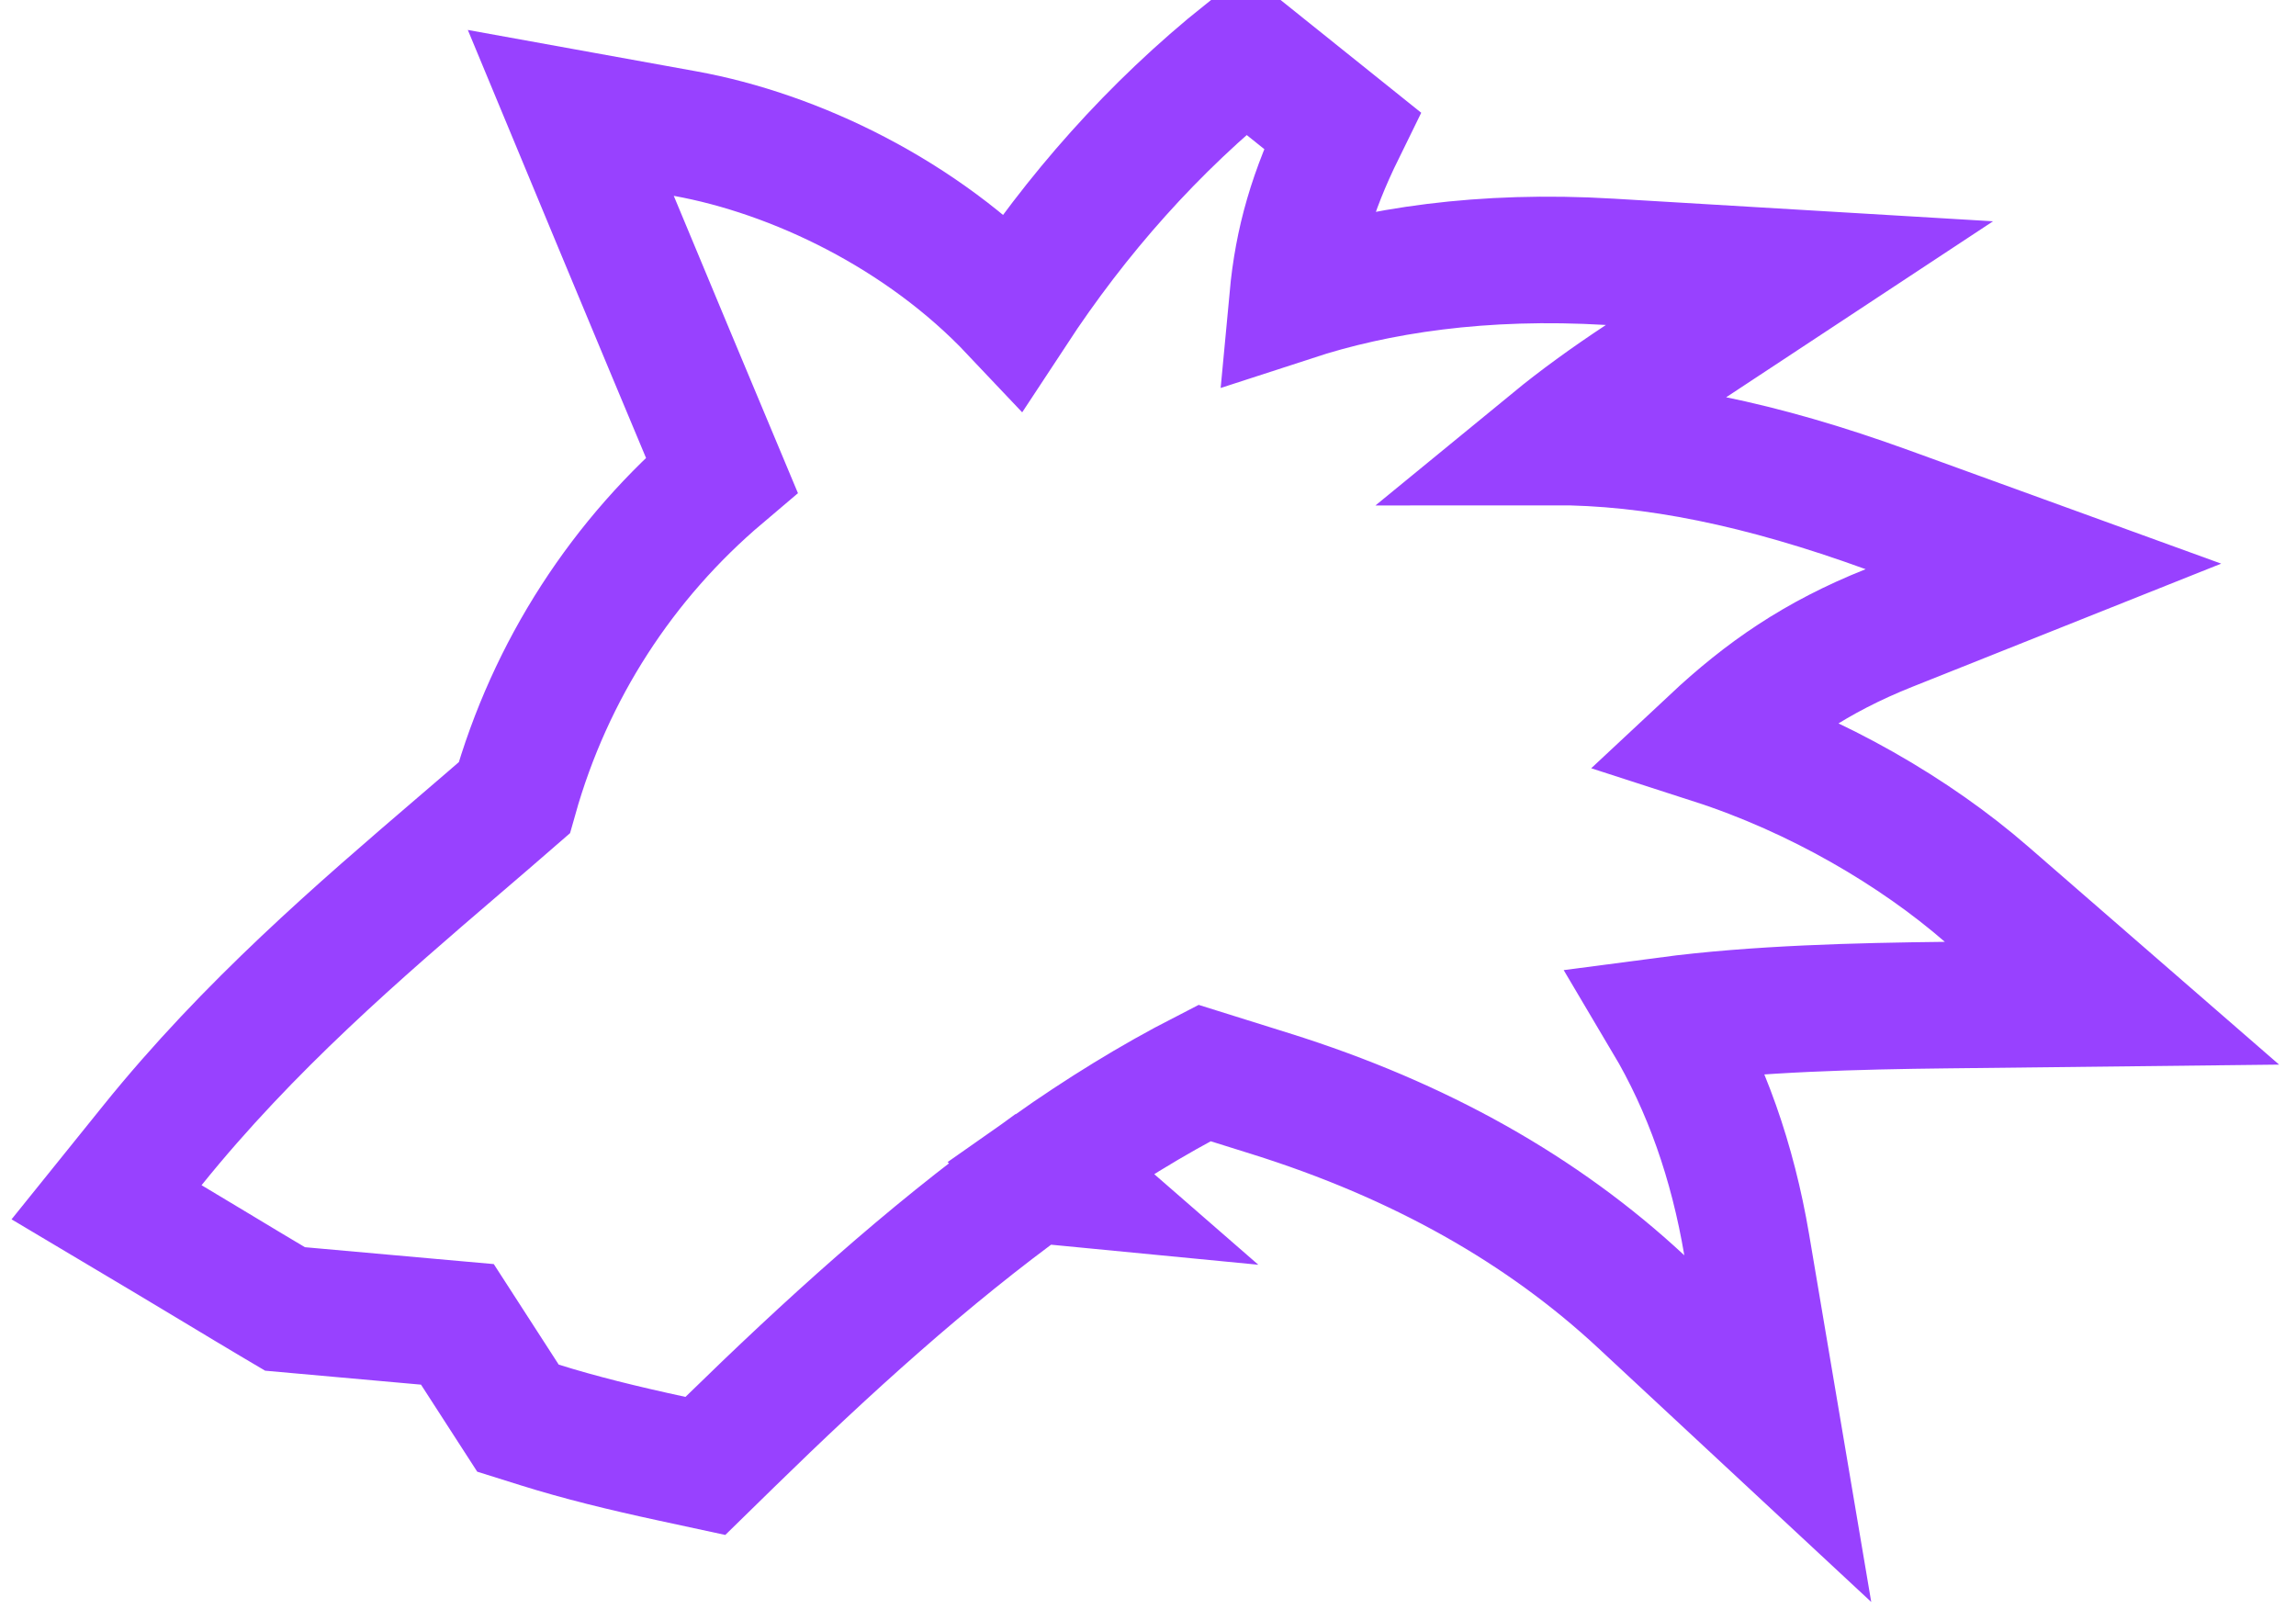
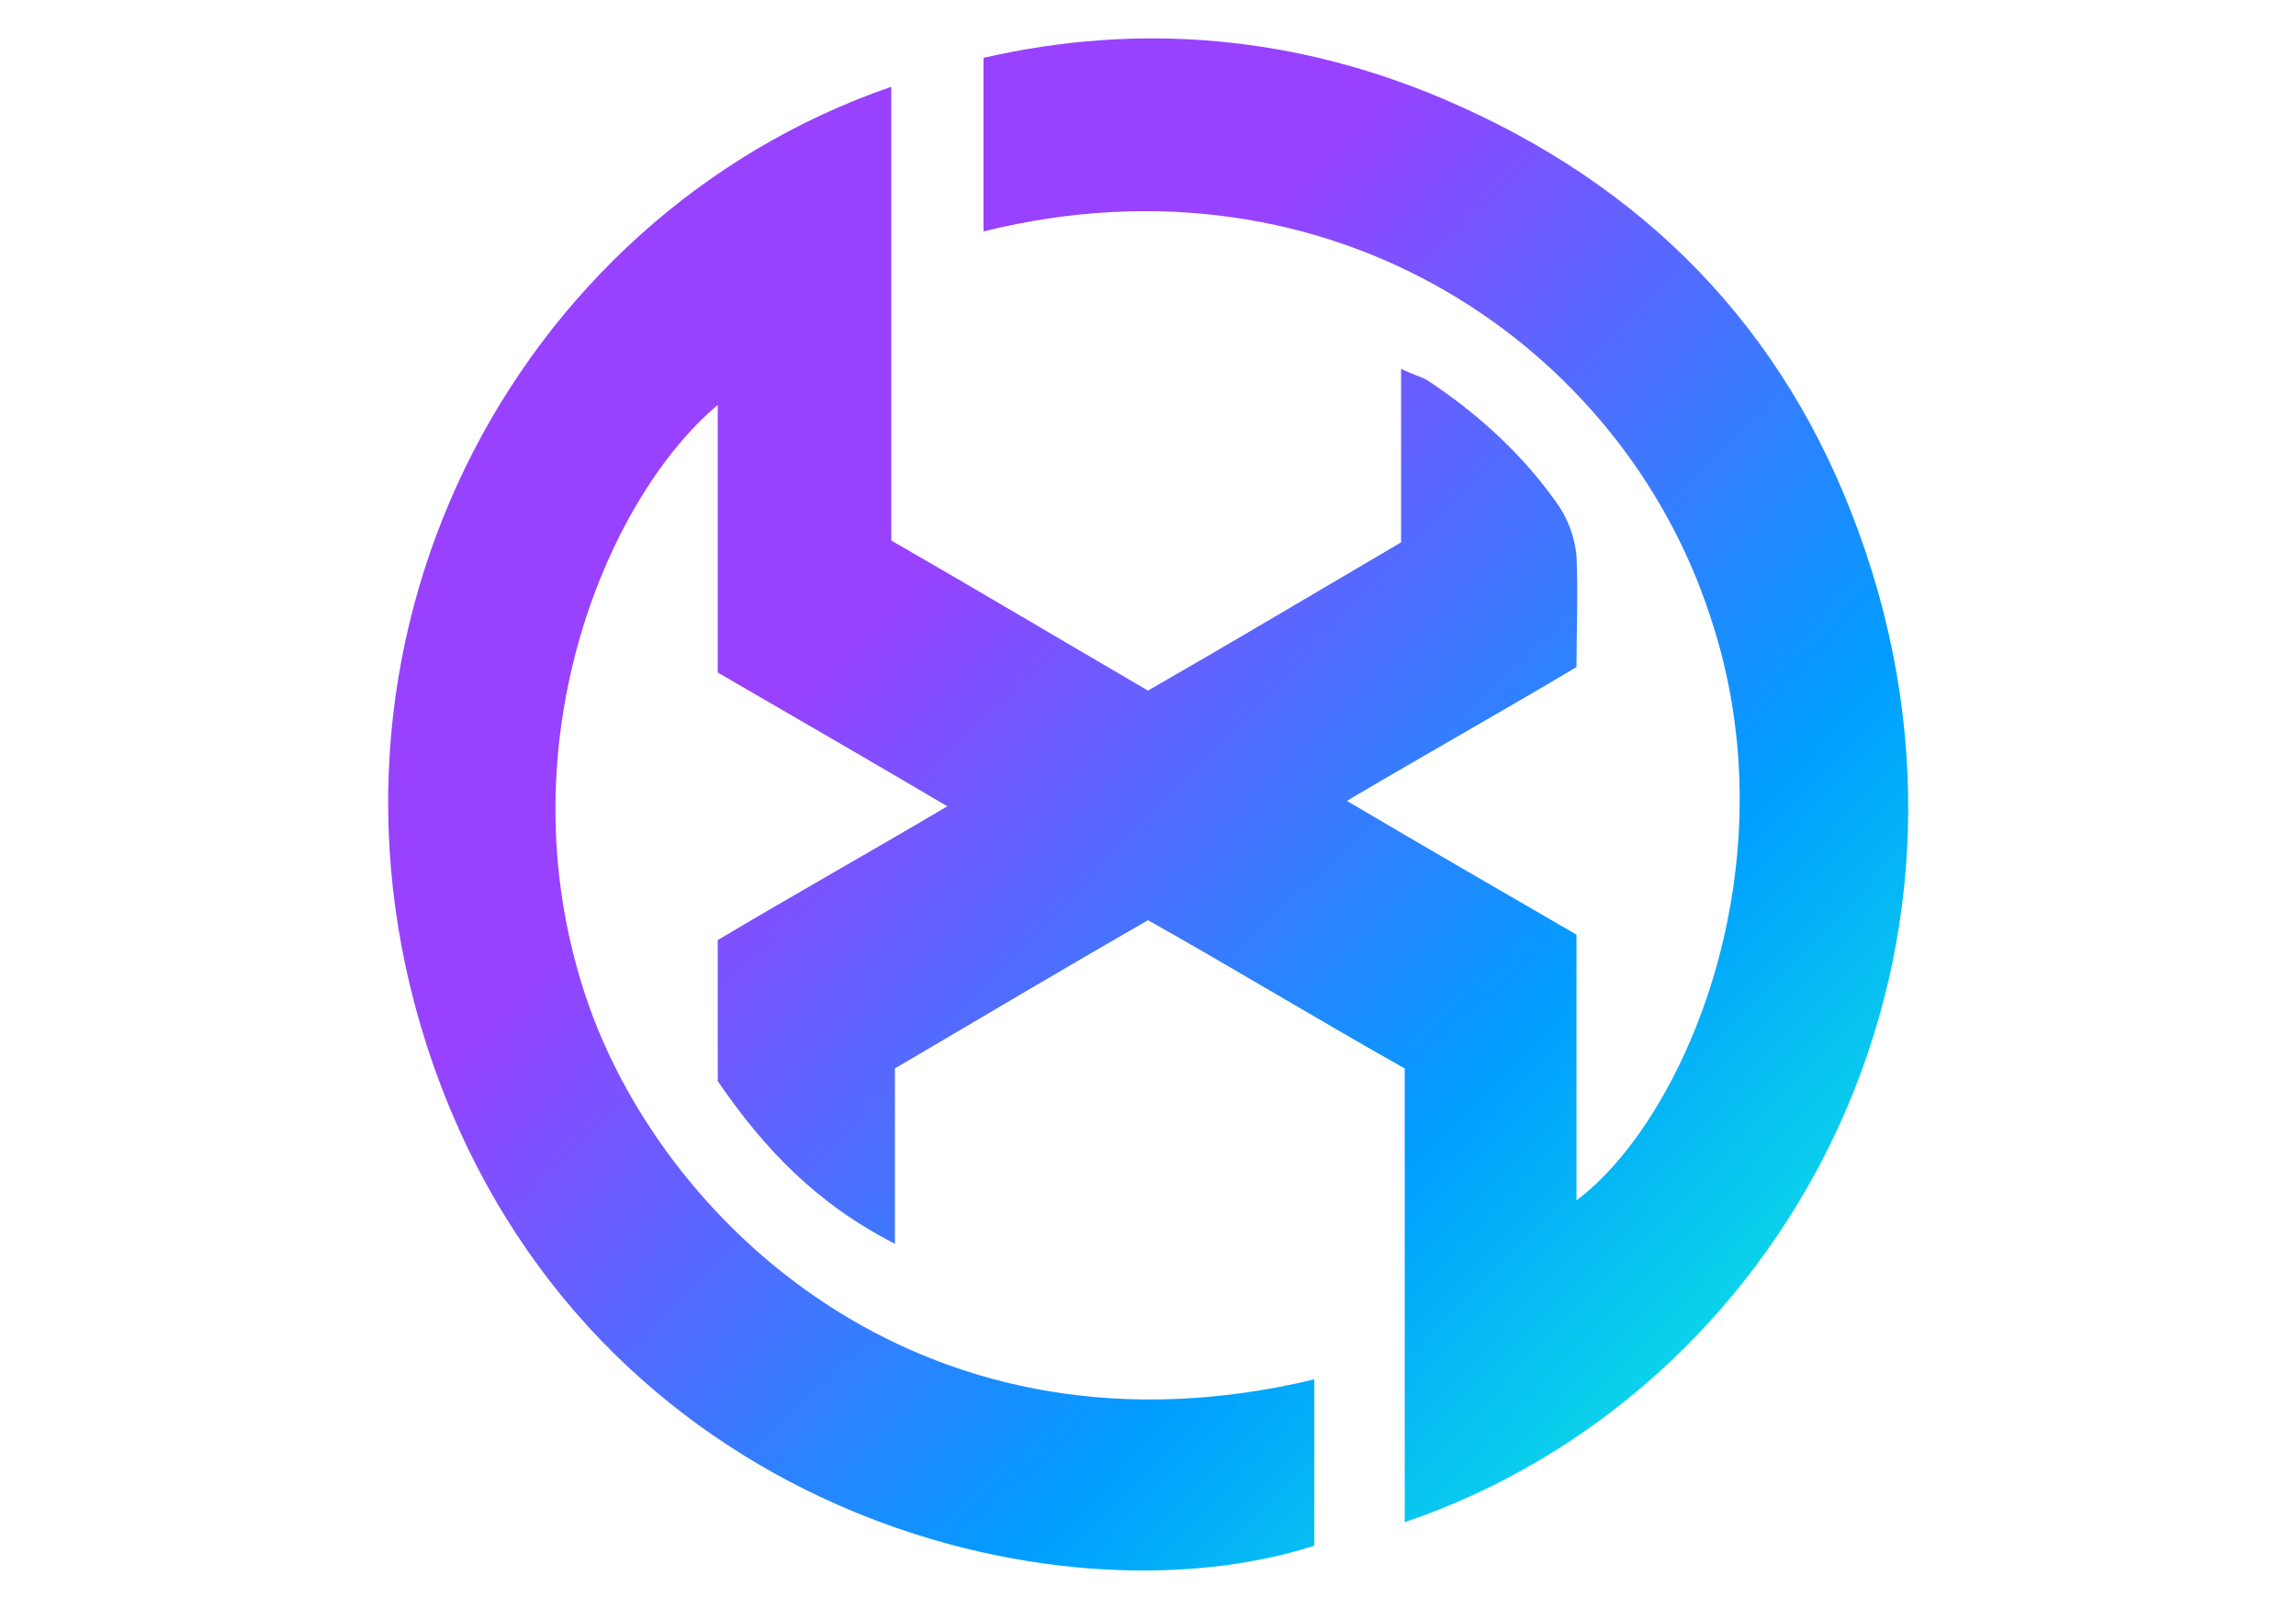
- <svg xmlns="http://www.w3.org/2000/svg" width="127" height="89" viewBox="0 0 127 89" fill="none">
-   <path d="M34.036 12.175L31.573 6.245L37.892 7.389C43.968 8.489 50.998 11.846 56.045 17.187C59.537 11.869 63.756 7.065 68.905 2.939L74.235 7.213C72.552 10.64 71.789 13.376 71.499 16.481C76.149 14.964 81.975 14.06 89.039 14.482L99.536 15.108L90.757 20.897C88.918 22.11 87.299 23.288 85.888 24.445C91.445 24.437 97.417 25.664 104.388 28.194L113.029 31.331L104.49 34.736C100.442 36.349 97.59 38.336 94.748 40.993C100.532 42.862 105.948 46.045 109.873 49.456L116.821 55.493L107.617 55.597C102.804 55.652 97.136 55.786 92.21 56.437C94.383 60.099 95.838 64.255 96.616 68.853L98.335 79.025L90.781 71.999C85.332 66.931 78.534 63.081 70.26 60.491L66.624 59.353C63.716 60.843 60.869 62.608 58.081 64.571L59.06 65.423L57.146 65.238C51.302 69.464 45.717 74.538 40.362 79.772L39.017 81.087L37.178 80.69C34.449 80.102 32.046 79.51 29.857 78.823L28.651 78.445L27.965 77.383L25.464 73.511L25.3 73.257L23.909 73.133L16.555 72.475L15.766 72.404L15.083 72C14.196 71.475 13.228 70.892 12.215 70.281C11.292 69.725 10.331 69.146 9.358 68.566L5.894 66.503L8.423 63.364C13.769 56.727 19.879 51.489 25.394 46.761C26.436 45.868 27.456 44.994 28.446 44.132C30.444 37.026 34.467 30.885 39.919 26.267C37.955 21.576 35.991 16.88 34.036 12.175Z" stroke="#9841FF" stroke-width="7" />
+ <svg xmlns="http://www.w3.org/2000/svg" xmlns:xlink="http://www.w3.org/1999/xlink" version="1.1" id="Layer_1" x="0px" y="0px" viewBox="0 0 127 89" style="enable-background:new 0 0 127 89;" xml:space="preserve">
+   <style type="text/css">
+ 	
+ 		.st0{clip-path:url(#SVGID_00000143616645689103924350000000937072893088836233_);fill:url(#SVGID_00000103971435441597624410000015824184876806322829_);}
+ </style>
+   <g>
+     <g>
+       <g>
+         <defs>
+           <path id="SVGID_1_" d="M39.7,59.8c0-2.6,0-5.1,0-7.8c4.2-2.5,8.3-4.8,12.7-7.4c-4.4-2.6-8.4-4.9-12.7-7.4c0-4.8,0-9.7,0-14.8      c-6.2,5.2-12.1,19.2-7.1,33.3C37,68,51.4,81.4,72.7,76.3c0,3.1,0,6.2,0,9.2C58.4,90.1,32.7,83.6,24,59      c-8.2-23.3,4.4-47,25.3-54.2c0,8.3,0,16.6,0,25.1c4.7,2.7,9.4,5.5,14.2,8.3c4.7-2.7,9.4-5.5,14-8.2c0-3.1,0-6.2,0-9.6      c0.6,0.3,1,0.4,1.4,0.6c2.9,1.9,5.5,4.3,7.4,7.1c0.5,0.8,0.8,1.7,0.9,2.6c0.1,2.1,0,4.2,0,6.2c-4.2,2.5-8.3,4.8-12.7,7.4      c4.4,2.6,8.4,4.9,12.7,7.4c0,4.9,0,9.7,0,14.7c6-4.5,12-18.6,7.4-32.3C89.8,19.3,73.8,8,54.4,12.8c0-3.1,0-6.2,0-9.6      C63.1,1.2,71.7,2,79.9,5.5c11,4.7,18.8,12.6,22.9,23.9c8.7,23.8-4.2,47.7-25.1,54.8c0-8.4,0-16.8,0-25.1      c-4.8-2.7-9.4-5.5-14.2-8.2c-4.7,2.7-9.4,5.5-14,8.2c0,3.1,0,6.2,0,9.7C45.2,66.6,42.3,63.6,39.7,59.8z" />
+         </defs>
+         <clipPath id="SVGID_00000078739020344802525860000003445497198365681068_">
+           <use xlink:href="#SVGID_1_" style="overflow:visible;" />
+         </clipPath>
+         <linearGradient id="SVGID_00000173134201257865904190000002747933163249106585_" gradientUnits="userSpaceOnUse" x1="609.483" y1="-376.339" x2="744.444" y2="-376.339" gradientTransform="matrix(0.719 0.695 -0.695 0.719 -688.2548 -155.4629)">
+           <stop offset="0.382" style="stop-color:#9841FF" />
+           <stop offset="0.694" style="stop-color:#009DFF" />
+           <stop offset="0.841" style="stop-color:#0CD6E9" />
+         </linearGradient>
+         <polygon style="clip-path:url(#SVGID_00000078739020344802525860000003445497198365681068_);fill:url(#SVGID_00000173134201257865904190000002747933163249106585_);" points="     67.3,145.3 -29.8,51.5 64,-45.5 161.1,48.2    " />
+       </g>
+     </g>
+   </g>
</svg>
